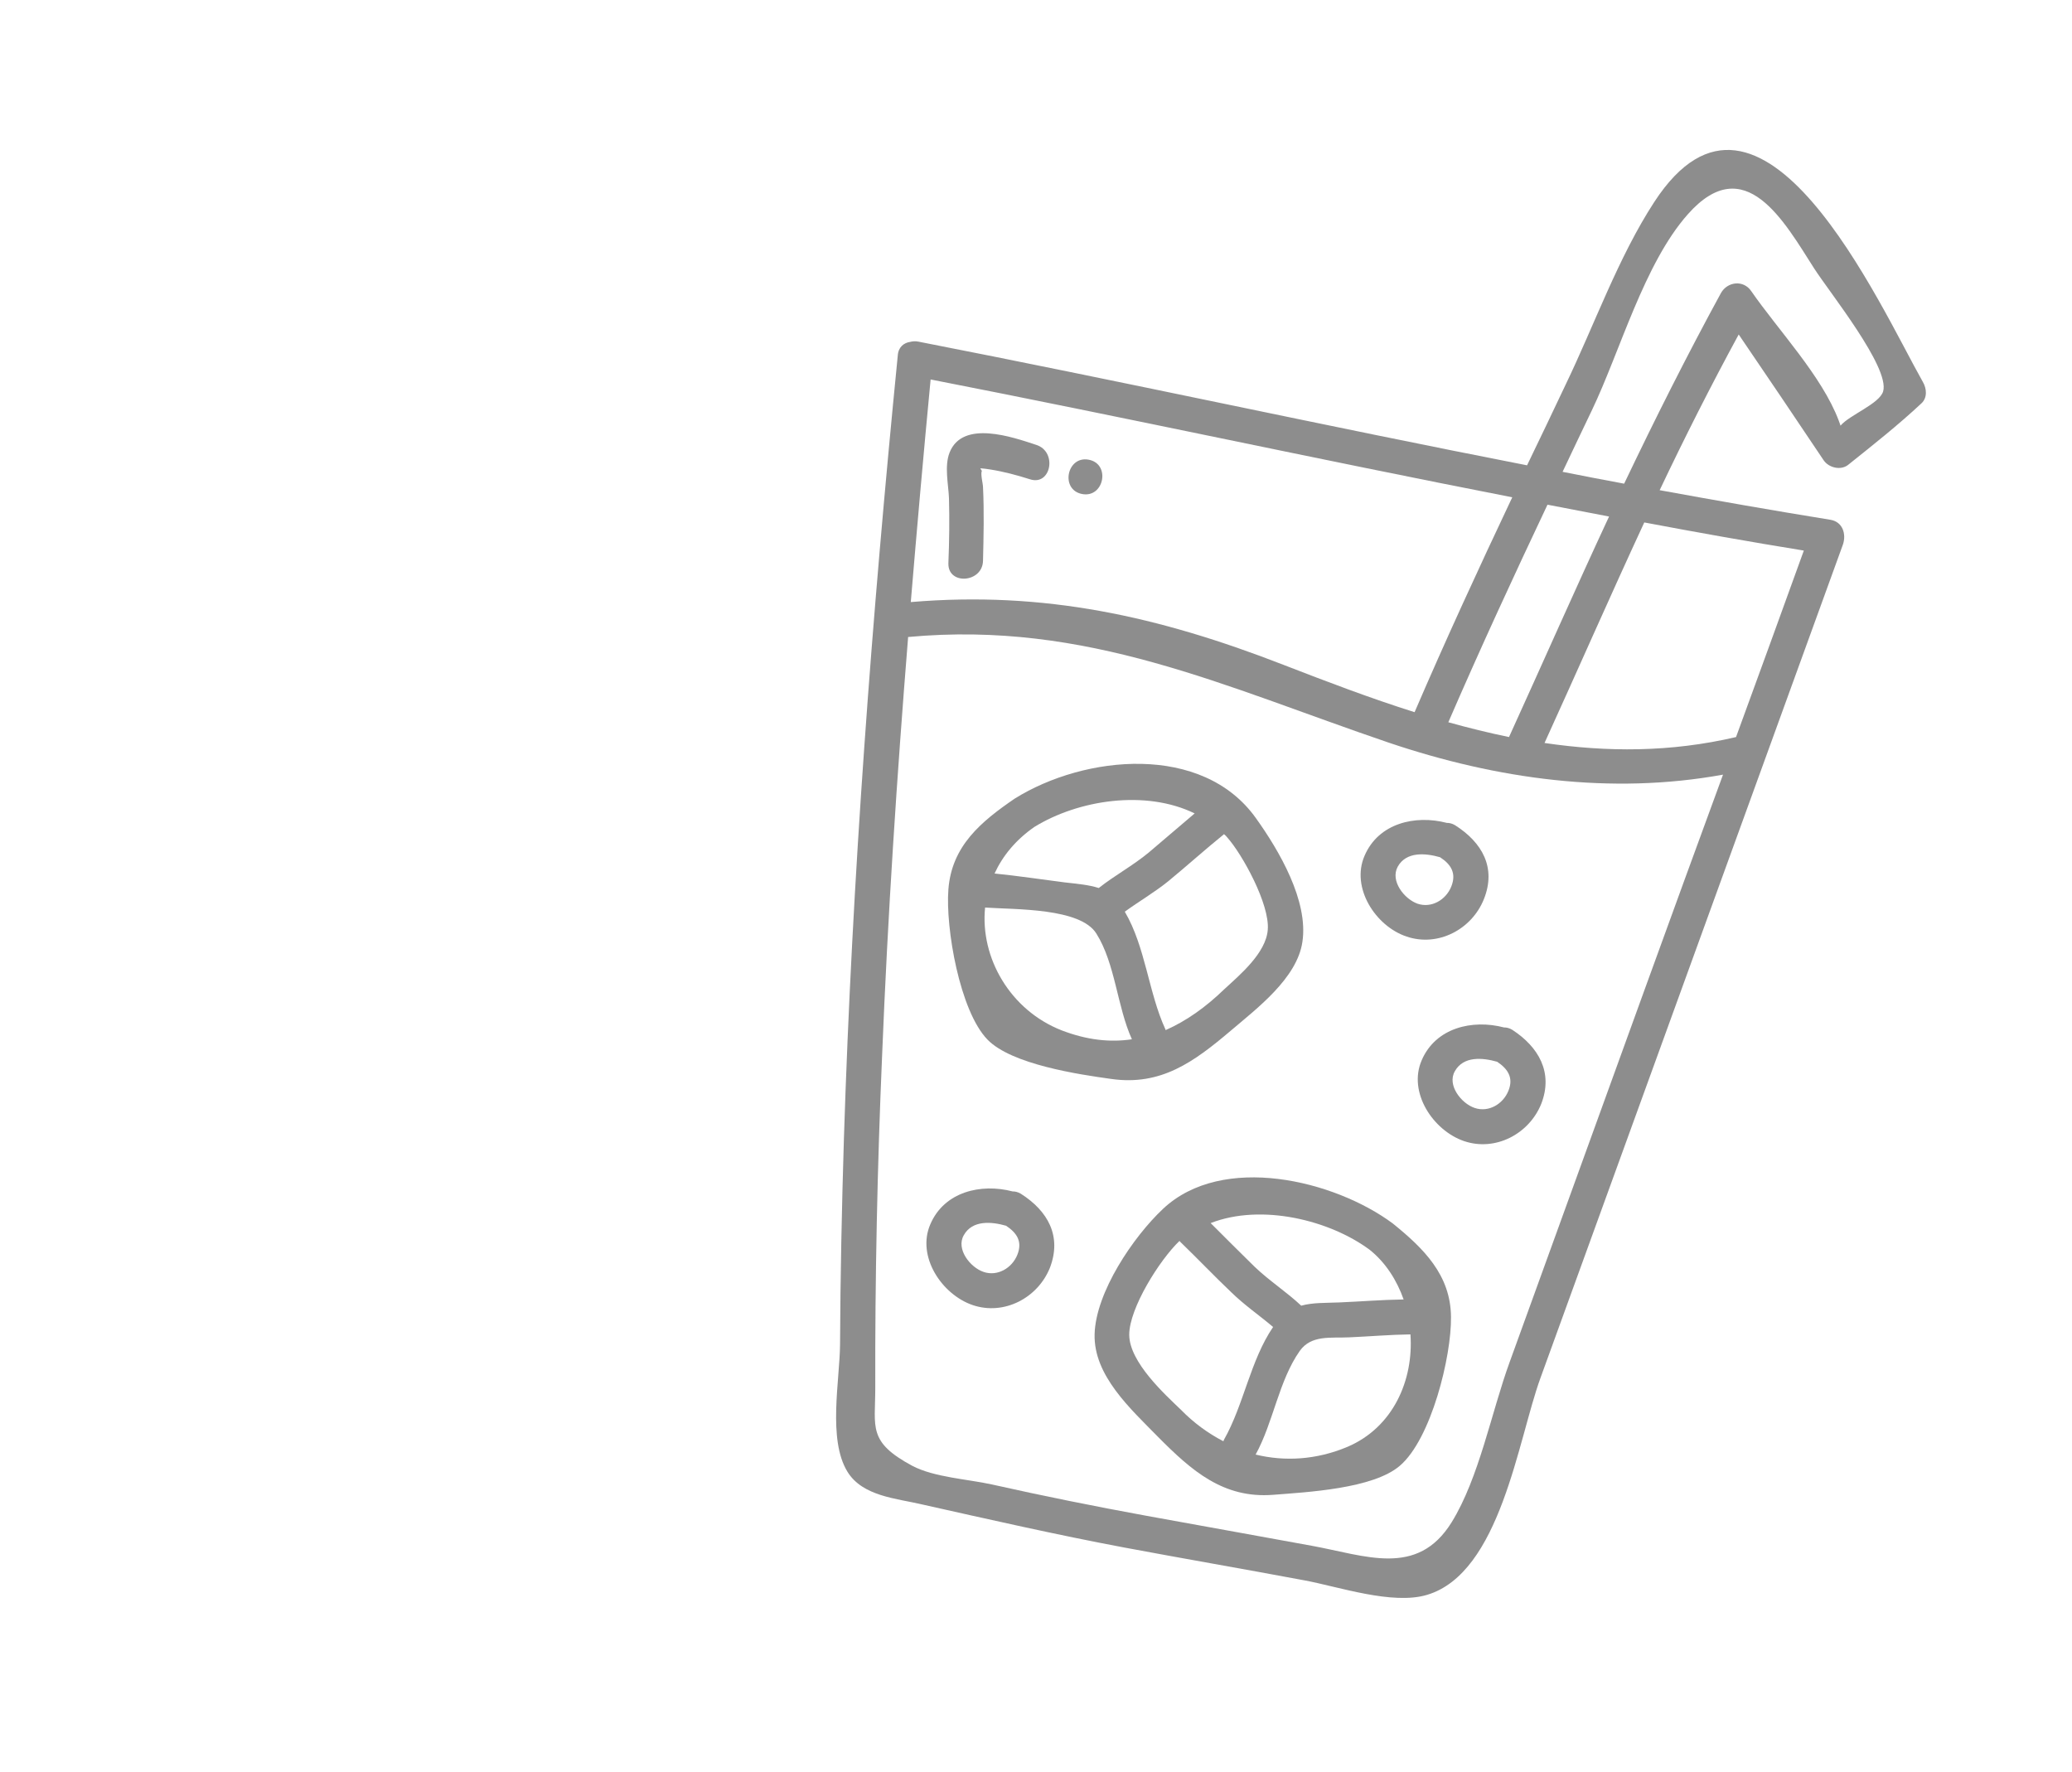
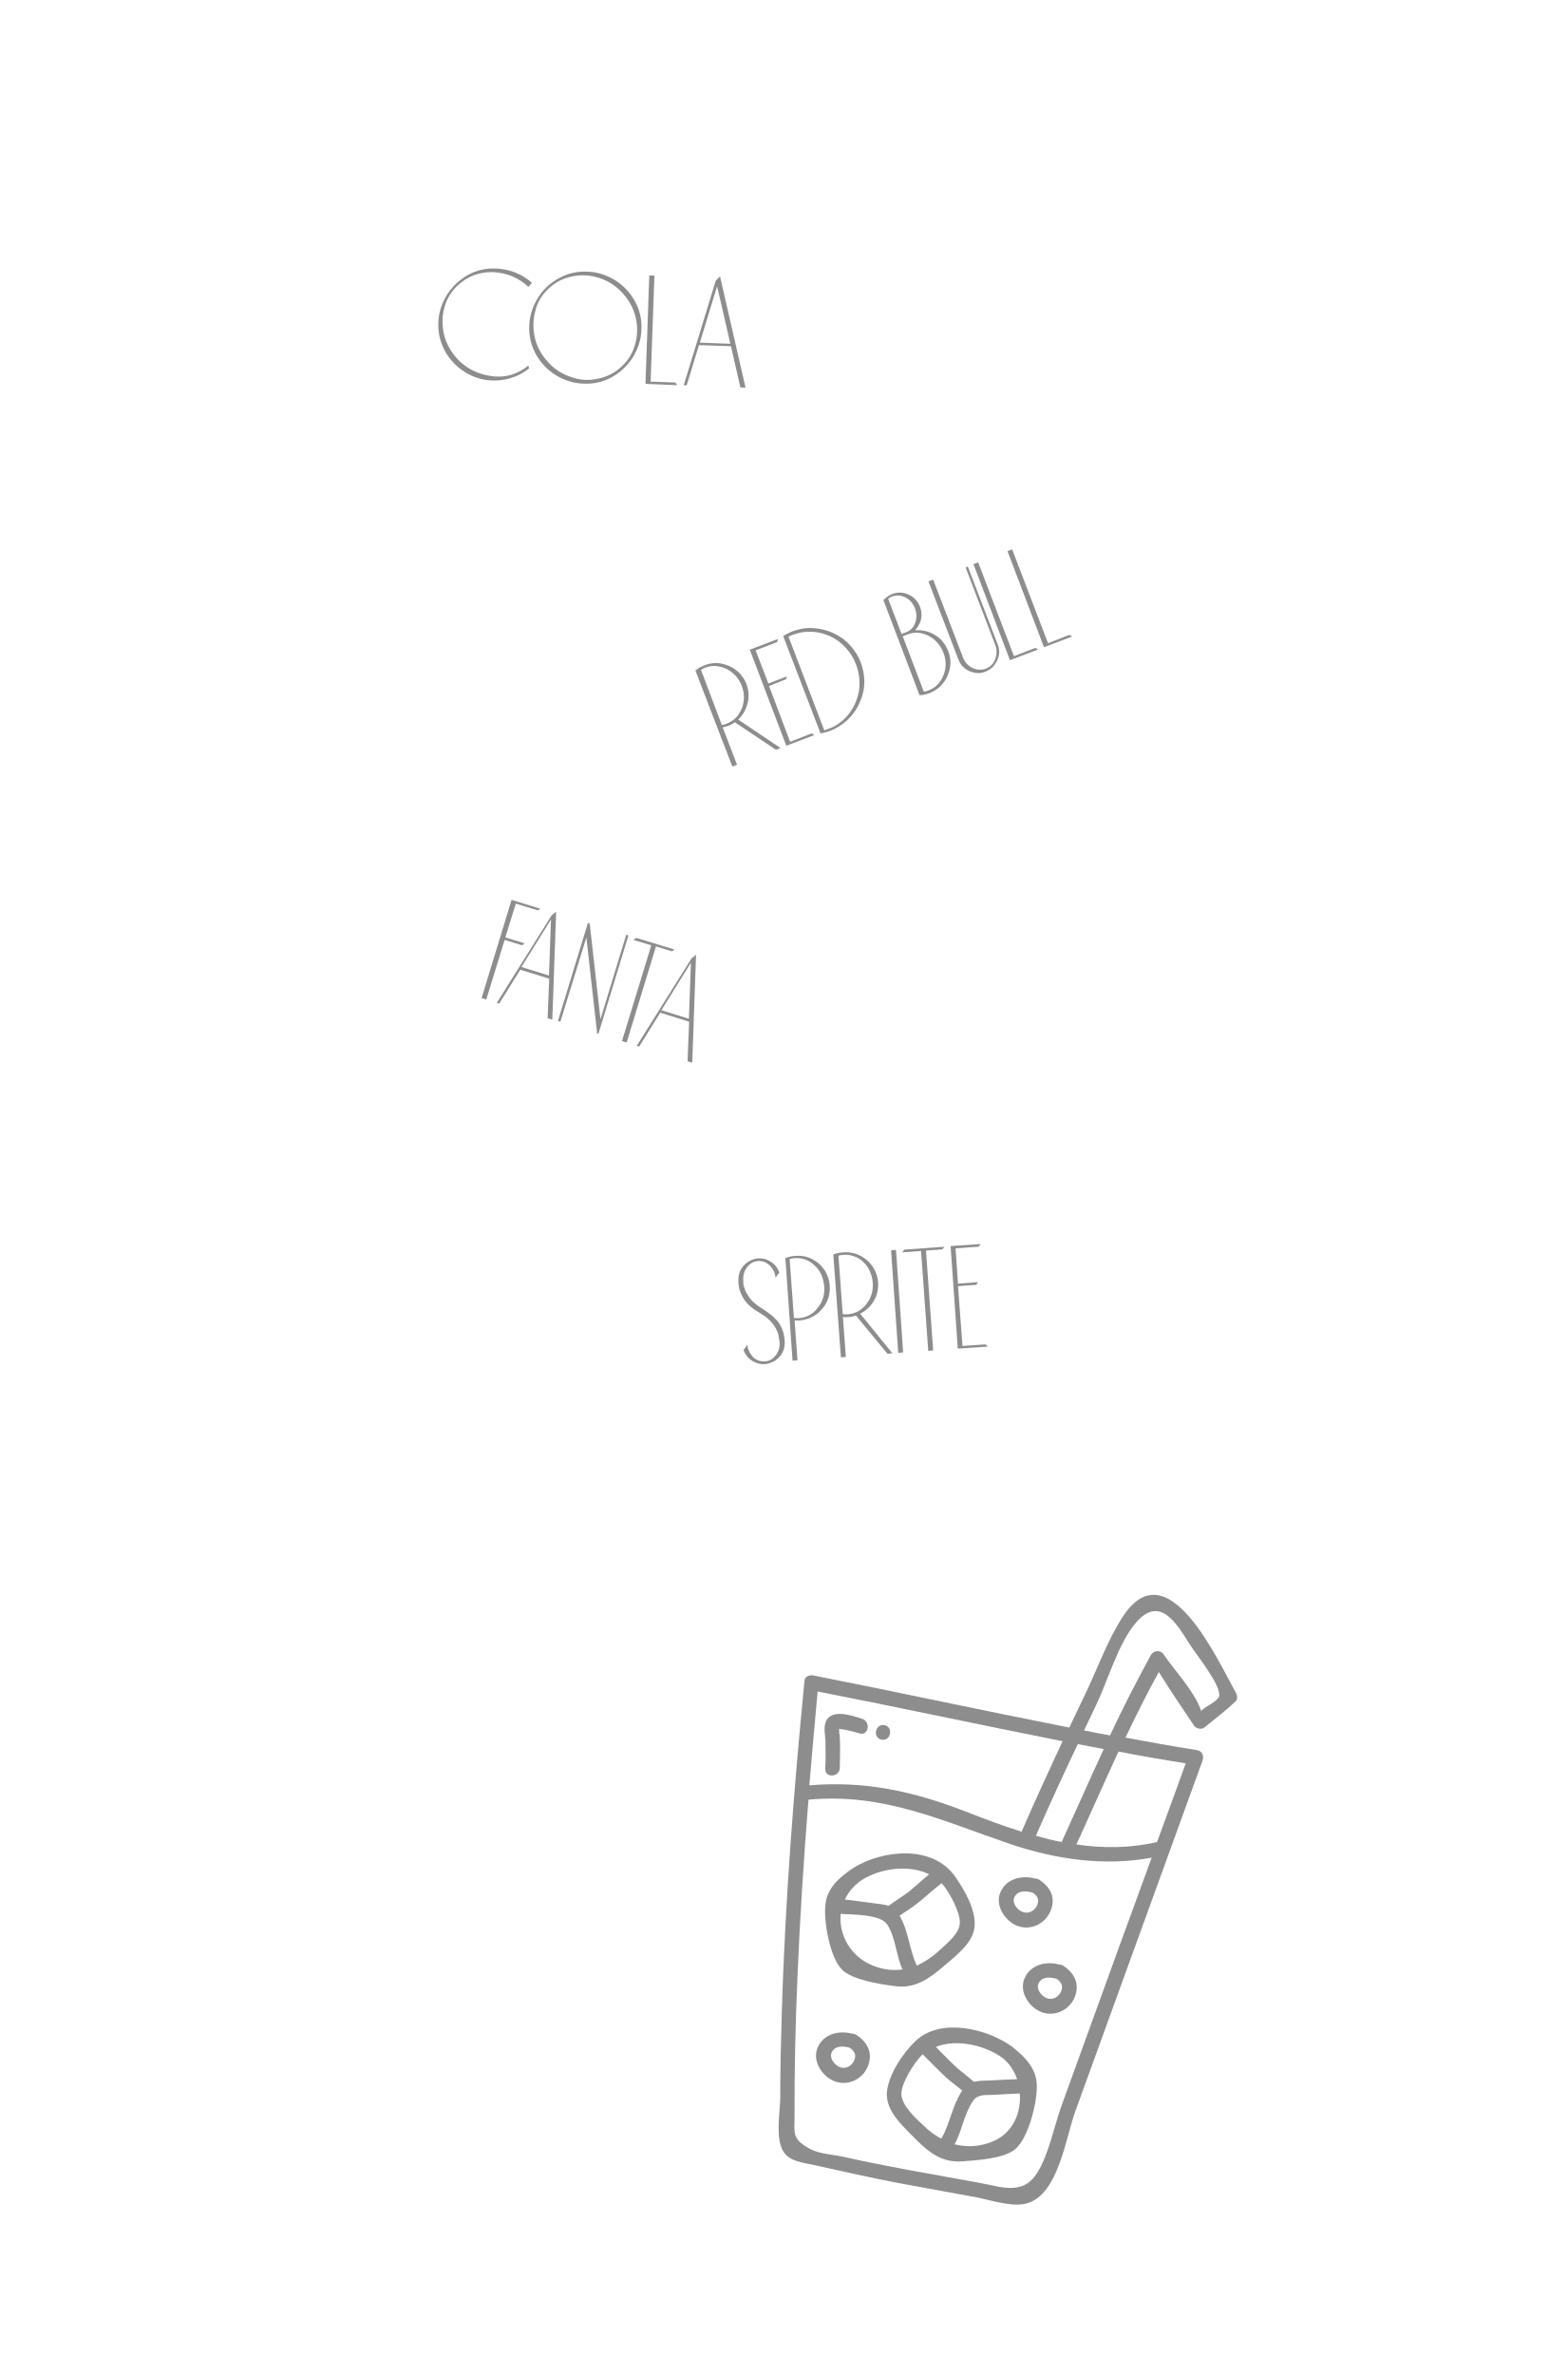
- <svg xmlns="http://www.w3.org/2000/svg" version="1.1" id="Слой_1" opacity="0.5" x="0px" y="0px" viewBox="0 0 700 598.6" style="enable-background:new 0 0 700 598.6;" xml:space="preserve">
+ <svg xmlns="http://www.w3.org/2000/svg" version="1.1" id="Слой_1" opacity="0.5" x="0px" y="0px" viewBox="0 0 700 1060.5" style="enable-background:new 0 0 700 1060.5;" xml:space="preserve">
  <style type="text/css">
	.st0{fill:#1C1C1C;}
+ 	.st1{fill:#1C1C1A;}
</style>
  <g>
-     <path class="st0" d="M415.8,348.2c8.8-7.5,22.4-17.7,24.2-30c2.1-13.9-7.9-30.9-15.7-41.8c-18-25.3-57.8-21.4-81.5-6.6   c-11.4,7.8-21.3,16-22.4,30.7c-1,12.9,3.8,41,13.2,50.7c8.1,8.4,30.9,11.8,41.8,13.3C392.2,366.9,403.3,358.8,415.8,348.2z    M403.6,274.8c-5.2,4.4-10.3,8.8-15.5,13.2c-5.3,4.4-11.6,7.8-16.9,12c-3.4-1.1-7.2-1.4-11.5-1.9c-7.9-1-15.7-2.2-23.7-3   c2.7-5.9,7.1-11.3,13.4-15.7C364.3,270.2,387,266.7,403.6,274.8z M358.7,348.1c-17.4-6.8-27.6-24.5-25.9-41.5   c10.3,0.7,32.2,0.1,37.6,8.8c6.4,10.2,7,24.7,12,35.7C375.1,352.2,367.3,351.4,358.7,348.1z M393.8,348c-0.1-0.1,0-0.2-0.1-0.3   C388,335.3,387,319.9,380,308c4.8-3.5,10-6.5,14.7-10.3c6.2-5.1,12.3-10.6,18.6-15.7c0.1-0.1,0.1-0.1,0.2-0.2   c0.4,0.3,0.8,0.7,1.1,1.1c5.1,5.7,14.4,22.6,13.7,31.2c-0.6,7.9-9.5,15.3-14.7,20.1C407.3,340.3,400.8,344.9,393.8,348z" />
-     <path class="st0" d="M470.5,413.3c-19.7-14.6-57.5-23.8-77.6-4.9c-10,9.4-22.7,28.1-23.1,42.3c-0.4,14,12.2,25.3,21.4,34.7   c11.4,11.5,22.1,20.9,38.9,19.6c11.3-0.9,33.7-2,42.8-9.8c10.6-9,17.5-37,17.3-50.3C490.1,430.7,480.9,421.7,470.5,413.3z    M462.7,422.2c5.4,4.3,9.2,10.3,11.5,16.8c-7.3,0.1-14.5,0.7-21.7,1c-4.6,0.2-8.9,0-12.9,1.1c-5-4.7-10.8-8.4-15.8-13.2   c-5-4.9-9.9-9.8-14.8-14.7C426.2,406.5,449.2,412.2,462.7,422.2z M381.5,450.9c0-8.9,10.2-25.2,17-31.7c0.1,0.2,0.1,0.3,0.3,0.4   c5.8,5.6,11.4,11.5,17.2,17c4.4,4.3,9.5,7.8,14.1,11.7c-7.7,11.3-9.9,26.3-16.6,38.1c-0.1,0.2-0.1,0.3-0.2,0.5   c-5.2-2.7-10-6.2-14.3-10.6C393.7,471.2,381.5,460.2,381.5,450.9z M455.2,488.8c-10.5,4.4-21.1,5-31,2.6c6-10.9,7.8-24.9,14.9-35   c3.9-5.5,10.5-4.3,16.7-4.6c6.9-0.3,13.7-0.9,20.7-1C477.6,466.2,470.7,482.2,455.2,488.8z" />
-     <path class="st0" d="M475.2,316.4c10.6,3.6,22-2.4,26.1-12.6c4.3-10.7-0.6-19.2-9.7-25c-1-0.6-1.9-0.8-2.8-0.8   c-10.7-2.8-23.1,0.1-27.8,11.1C456.3,299.9,464.7,312.9,475.2,316.4z M472.2,292.8c2.9-5.2,9.4-4.6,14.3-3.2   c3.7,2.4,5.6,5.4,3.8,9.9c-1.8,4.5-6.7,7.4-11.4,5.8C474.4,303.7,469.6,297.6,472.2,292.8z" />
-     <path class="st0" d="M510.9,347.9c-1-0.6-1.9-0.8-2.8-0.8c-10.7-2.8-23.1,0.1-27.8,11.1c-4.7,10.8,3.8,23.7,14.3,27.3   c10.6,3.6,22-2.4,26.1-12.6C524.8,362.3,519.8,353.7,510.9,347.9z M509.6,368.5c-1.8,4.5-6.7,7.4-11.4,5.8   c-4.5-1.5-9.4-7.7-6.7-12.4c2.9-5.2,9.4-4.6,14.3-3.2C509.4,361.1,511.4,364.1,509.6,368.5z" />
-     <path class="st0" d="M344.9,403.3c-1-0.6-1.9-0.8-2.8-0.8c-10.7-2.8-23.1,0.1-27.8,11.1c-4.7,10.8,3.8,23.7,14.3,27.3   c10.6,3.6,22-2.4,26.1-12.6C358.8,417.6,354,409.1,344.9,403.3z M343.7,423.9c-1.8,4.5-6.7,7.4-11.4,5.8c-4.5-1.5-9.4-7.7-6.7-12.4   c2.9-5.2,9.4-4.6,14.3-3.2C343.5,416.5,345.5,419.4,343.7,423.9z" />
-     <path class="st0" d="M616.1,155.5c1.7,2.5,5.7,3.5,8.2,1.6c8.5-6.8,17-13.5,24.9-20.9c2-1.9,1.7-5,0.4-7.2   c-14.5-25.6-54.7-116-90.7-60.8c-12.2,18.7-20.3,41.7-30,61.8c-4.3,9.1-8.6,18.1-13,27.2c-68.6-13.4-137-28.4-205.7-41.8   c-1-0.2-1.9-0.1-2.7,0.1c-2.1,0.3-4,1.7-4.2,4.6c-8.7,88.1-15.4,176.3-18.2,264.7c-0.7,23.1-1.2,46.3-1.3,69.4   c-0.1,12.2-4.2,32.1,2.5,43c5.1,8.3,16.5,9,25,11c22.8,5.1,45.6,10.3,68.5,14.6c20.3,3.8,40.6,7.3,60.9,11.1   c11.4,2.1,29.7,8.4,41.4,4.9c24.8-7.4,30.7-52.3,38.3-73.2c34.1-93.9,68.1-187.7,102.2-281.6c1.2-3.5,0-7.7-4.2-8.4   c-19.2-3.1-38.5-6.5-57.7-10c8.4-17.7,17.3-35.3,26.7-52.6C597,127.1,606.6,141.3,616.1,155.5z M489.3,244   c10.7-24.7,22-49.2,33.5-73.5c6.9,1.3,13.9,2.7,20.8,4c-11.5,24.7-22.5,49.7-33.8,74.5C503,247.6,496.1,245.9,489.3,244z    M477.9,240.6c-14.9-4.7-29.6-10.3-44.3-16c-42.2-16.4-80.8-25-125.9-21.2c2.1-25.1,4.3-50.1,6.7-75.2   c65.6,12.8,130.9,27,196.5,39.8C499.5,192.1,488.4,216.2,477.9,240.6z M529.6,406.1c-6.5,18-13.1,36.1-19.6,54.1   c-6.1,16.7-10.3,39.1-19.6,54.1c-11.6,18.7-29.1,11.2-47.3,7.9c-18.5-3.4-37.1-6.7-55.7-10.1c-17.5-3.2-34.9-6.7-52.3-10.6   c-8.1-1.8-19.5-2.4-26.9-6.3c-15.1-8.1-12.5-13-12.5-26.2c-0.1-37.4,0.7-74.8,2.3-112.2c1.9-47.3,5-94.4,8.8-141.6   c60.5-5.6,106.8,16.8,162.4,35.7c36.4,12.3,75,17.7,112.9,10.8C564.4,309.9,547,358.1,529.6,406.1z M609.4,186   c-7.6,21-15.2,42-22.9,63c-22.2,5.2-43.7,5.1-64.7,2c11.3-24.8,22.2-49.7,33.7-74.5C573.5,179.9,591.5,183.1,609.4,186z    M548.7,163.4c-6.9-1.3-13.9-2.6-20.8-4c3.3-7,6.6-13.9,9.9-20.8c9.5-19.8,17.6-49.5,32.4-66.2c19.3-21.8,32.6,2.5,42.7,18.3   c5.2,8.1,25.6,33.4,23.3,41.5c-1.2,4.2-11.4,8-14.4,11.6c-0.2-0.5-0.3-1-0.6-1.7c-5.7-15.1-20.4-30.5-29.6-43.8   c-2.6-3.8-8-3.2-10.2,0.7C569.9,120.1,559.1,141.6,548.7,163.4z" />
-     <path class="st0" d="M320.6,168.3c0.2,7.4,0.1,14.7-0.2,22c-0.2,7.5,11.6,6.6,11.7-0.9c0.2-8.2,0.4-16.6,0-24.8   c0-1.2-0.9-4.4-0.4-5.5c-0.1-0.3-0.4-0.6-0.5-0.9c1.1,0.1,2.2,0.2,3.3,0.4c4.5,0.7,9,1.9,13.4,3.3c7.2,2.4,9.4-9.3,2.2-11.6   c-7.9-2.6-24.9-8.6-29.3,2.6C319,157.5,320.4,163.5,320.6,168.3z" />
-     <path class="st0" d="M365.6,166.9c7.4,1.4,9.7-10.2,2.2-11.6C360.4,153.9,358.1,165.5,365.6,166.9z" />
+     <path class="st0" d="M421.7,877.8c4.9-4.2,12.5-9.9,13.5-16.7c1.2-7.7-4.4-17.2-8.7-23.3c-10-14.1-32.2-11.9-45.4-3.7   c-6.3,4.3-11.9,8.9-12.5,17.1c-0.6,7.2,2.1,22.8,7.4,28.2c4.5,4.7,17.2,6.6,23.3,7.4C408.6,888.2,414.8,883.7,421.7,877.8z    M415,836.9c-2.9,2.5-5.7,4.9-8.6,7.4c-3,2.5-6.5,4.3-9.4,6.7c-1.9-0.6-4-0.8-6.4-1.1c-4.4-0.6-8.7-1.2-13.2-1.7   c1.5-3.3,4-6.3,7.5-8.7C393.1,834.3,405.7,832.4,415,836.9z M389.9,877.7c-9.7-3.8-15.4-13.6-14.4-23.1c5.7,0.4,17.9,0.1,20.9,4.9   c3.6,5.7,3.9,13.8,6.7,19.9C399.1,880,394.7,879.6,389.9,877.7z M409.5,877.7c-0.1-0.1,0-0.1-0.1-0.2c-3.2-6.9-3.7-15.5-7.6-22.1   c2.7-1.9,5.6-3.6,8.2-5.7c3.5-2.8,6.8-5.9,10.4-8.7c0.1-0.1,0.1-0.1,0.1-0.1c0.2,0.2,0.4,0.4,0.6,0.6c2.8,3.2,8,12.6,7.6,17.4   c-0.3,4.4-5.3,8.5-8.2,11.2C417,873.4,413.4,875.9,409.5,877.7z" />
+     <path class="st0" d="M452.2,914c-11-8.1-32-13.3-43.2-2.7c-5.6,5.2-12.6,15.6-12.9,23.6c-0.2,7.8,6.8,14.1,11.9,19.3   c6.3,6.4,12.3,11.6,21.7,10.9c6.3-0.5,18.8-1.1,23.8-5.5c5.9-5,9.7-20.6,9.6-28C463.1,923.7,458,918.7,452.2,914z M447.9,919   c3,2.4,5.1,5.7,6.4,9.4c-4.1,0.1-8.1,0.4-12.1,0.6c-2.6,0.1-5,0-7.2,0.6c-2.8-2.6-6-4.7-8.8-7.4c-2.8-2.7-5.5-5.5-8.2-8.2   C427.5,910.2,440.3,913.4,447.9,919z M402.6,935c0-5,5.7-14,9.5-17.7c0.1,0.1,0.1,0.2,0.2,0.2c3.2,3.1,6.3,6.4,9.6,9.5   c2.5,2.4,5.3,4.3,7.9,6.5c-4.3,6.3-5.5,14.6-9.2,21.2c-0.1,0.1-0.1,0.2-0.1,0.3c-2.9-1.5-5.6-3.5-8-5.9   C409.4,946.3,402.6,940.1,402.6,935z M443.7,956.1c-5.8,2.5-11.7,2.8-17.3,1.4c3.3-6.1,4.3-13.9,8.3-19.5c2.2-3.1,5.8-2.4,9.3-2.6   c3.8-0.2,7.6-0.5,11.5-0.6C456.2,943.5,452.3,952.4,443.7,956.1z" />
+     <path class="st0" d="M454.8,860.1c5.9,2,12.3-1.3,14.5-7c2.4-6-0.3-10.7-5.4-13.9c-0.6-0.3-1.1-0.4-1.6-0.4   c-6-1.6-12.9,0.1-15.5,6.2C444.3,850.9,449,858.1,454.8,860.1z M453.2,846.9c1.6-2.9,5.2-2.6,8-1.8c2.1,1.3,3.1,3,2.1,5.5   s-3.7,4.1-6.3,3.2C454.4,853,451.7,849.6,453.2,846.9z" />
+     <path class="st0" d="M474.7,877.6c-0.6-0.3-1.1-0.4-1.6-0.4c-6-1.6-12.9,0.1-15.5,6.2c-2.6,6,2.1,13.2,8,15.2   c5.9,2,12.3-1.3,14.5-7C482.4,885.6,479.7,880.8,474.7,877.6z M474,889.1c-1,2.5-3.7,4.1-6.3,3.2c-2.5-0.8-5.2-4.3-3.7-6.9   c1.6-2.9,5.2-2.6,8-1.8C473.9,885,475,886.6,474,889.1z" />
+     <path class="st0" d="M382.3,908.5c-0.6-0.3-1.1-0.4-1.6-0.4c-6-1.6-12.9,0.1-15.5,6.2c-2.6,6,2.1,13.2,8,15.2   c5.9,2,12.3-1.3,14.5-7C390,916.4,387.3,911.7,382.3,908.5z M381.6,919.9c-1,2.5-3.7,4.1-6.3,3.2c-2.5-0.8-5.2-4.3-3.7-6.9   c1.6-2.9,5.2-2.6,8-1.8C381.5,915.8,382.6,917.4,381.6,919.9z" />
+     <path class="st0" d="M533.3,770.5c0.9,1.4,3.2,1.9,4.6,0.9c4.7-3.8,9.5-7.5,13.9-11.6c1.1-1.1,0.9-2.8,0.2-4   c-8.1-14.3-30.5-64.6-50.5-33.9c-6.8,10.4-11.3,23.2-16.7,34.4c-2.4,5.1-4.8,10.1-7.2,15.1c-38.2-7.5-76.3-15.8-114.5-23.3   c-0.6-0.1-1.1-0.1-1.5,0.1c-1.2,0.2-2.2,0.9-2.3,2.6c-4.8,49.1-8.6,98.2-10.1,147.4c-0.4,12.9-0.7,25.8-0.7,38.6   c-0.1,6.8-2.3,17.9,1.4,23.9c2.8,4.6,9.2,5,13.9,6.1c12.7,2.8,25.4,5.7,38.1,8.1c11.3,2.1,22.6,4.1,33.9,6.2   c6.3,1.2,16.5,4.7,23.1,2.7c13.8-4.1,17.1-29.1,21.3-40.8c19-52.3,37.9-104.5,56.9-156.8c0.7-1.9,0-4.3-2.3-4.7   c-10.7-1.7-21.4-3.6-32.1-5.6c4.7-9.9,9.6-19.7,14.9-29.3C522.6,754.7,528,762.6,533.3,770.5z M462.7,819.7   c6-13.8,12.3-27.4,18.7-40.9c3.8,0.7,7.7,1.5,11.6,2.2c-6.4,13.8-12.5,27.7-18.8,41.5C470.3,821.8,466.5,820.8,462.7,819.7z    M456.3,817.9c-8.3-2.6-16.5-5.7-24.7-8.9c-23.5-9.1-45-13.9-70.1-11.8c1.2-14,2.4-27.9,3.7-41.9c36.5,7.1,72.9,15,109.4,22.2   C468.4,790.8,462.2,804.3,456.3,817.9z M485.1,910c-3.6,10-7.3,20.1-10.9,30.1c-3.4,9.3-5.7,21.8-10.9,30.1   c-6.5,10.4-16.2,6.2-26.3,4.4c-10.3-1.9-20.7-3.7-31-5.6c-9.7-1.8-19.4-3.7-29.1-5.9c-4.5-1-10.9-1.3-15-3.5c-8.4-4.5-7-7.2-7-14.6   c-0.1-20.8,0.4-41.7,1.3-62.5c1.1-26.3,2.8-52.6,4.9-78.9c33.7-3.1,59.5,9.4,90.4,19.9c20.3,6.8,41.8,9.9,62.9,6   C504.5,856.4,494.8,883.3,485.1,910z M529.6,787.4c-4.2,11.7-8.5,23.4-12.8,35.1c-12.4,2.9-24.3,2.8-36,1.1   c6.3-13.8,12.4-27.7,18.8-41.5C509.6,784.1,519.6,785.8,529.6,787.4z M495.8,774.9c-3.8-0.7-7.7-1.4-11.6-2.2   c1.8-3.9,3.7-7.7,5.5-11.6c5.3-11,9.8-27.6,18-36.9c10.7-12.1,18.2,1.4,23.8,10.2c2.9,4.5,14.3,18.6,13,23.1   c-0.7,2.3-6.3,4.5-8,6.5c-0.1-0.3-0.2-0.6-0.3-0.9c-3.2-8.4-11.4-17-16.5-24.4c-1.4-2.1-4.5-1.8-5.7,0.4   C507.6,750.8,501.5,762.7,495.8,774.9z" />
+     <path class="st0" d="M368.7,777.6c0.1,4.1,0.1,8.2-0.1,12.3c-0.1,4.2,6.5,3.7,6.5-0.5c0.1-4.6,0.2-9.2,0-13.8   c0-0.7-0.5-2.5-0.2-3.1c-0.1-0.2-0.2-0.3-0.3-0.5c0.6,0.1,1.2,0.1,1.8,0.2c2.5,0.4,5,1.1,7.5,1.8c4,1.3,5.2-5.2,1.2-6.5   c-4.4-1.4-13.9-4.8-16.3,1.4C367.8,771.6,368.6,774.9,368.7,777.6z" />
+     <path class="st0" d="M393.8,776.8c4.1,0.8,5.4-5.7,1.2-6.5C390.9,769.6,389.6,776,393.8,776.8z" />
+   </g>
+   <g>
+     <path class="st1" d="M231.3,166.2c1.7-0.8,3.3-1.8,4.7-3l0.3,1.3c-1.9,1.5-3.9,2.7-6.1,3.6c-3.3,1.3-6.6,1.9-10.2,1.8   c-4.5-0.1-8.6-1.4-12.4-3.8c-3.8-2.4-6.7-5.5-8.9-9.4c-2.1-4-3.1-8.2-2.9-12.6c0.1-4.5,1.5-8.6,3.8-12.4c2.4-3.8,5.5-6.7,9.4-8.9   s8.2-3.1,12.6-2.9c6.1,0.3,11.5,2.4,16,6.4l-1.6,1.8c-4.5-4.2-9.7-6.3-15.8-6.6c-6.1-0.1-11.2,1.8-15.6,5.8c-3,2.8-5.1,6.1-6.1,10   c-1.1,3.9-1.1,7.9-0.2,12c1,4.1,3,7.6,5.9,10.9c3.6,3.8,7.9,6.2,12.9,7.3C222.3,168.7,227,168.3,231.3,166.2z" />
+     <path class="st1" d="M249.7,124.2c4-2.2,8.2-3.1,12.6-2.9c4.5,0.1,8.6,1.5,12.4,3.8c3.8,2.4,6.7,5.5,8.9,9.4   c2.2,4,3.1,8.2,2.9,12.6c-0.1,4.5-1.5,8.6-3.8,12.4c-2.4,3.8-5.5,6.7-9.4,8.9c-4,2.2-8.2,3.1-12.6,2.9c-4.5-0.1-8.7-1.5-12.5-3.8   c-3.8-2.4-6.7-5.5-8.9-9.4c-2.1-3.9-3.1-8.2-2.9-12.6c0.1-4.5,1.5-8.6,3.8-12.4C242.5,129.4,245.7,126.3,249.7,124.2z M267.1,169.1   c4-0.8,7.5-2.6,10.5-5.4c3-2.8,5.1-6.1,6.1-10.1c1.1-3.9,1.2-7.9,0.2-12c-1-4.1-3-7.6-5.9-10.8c-2.9-3.2-6.4-5.4-10.4-6.7   c-4-1.3-7.9-1.5-12-0.7c-4,0.8-7.5,2.6-10.5,5.4c-3,2.8-5.1,6.1-6,10.1c-1.1,3.9-1.1,7.9-0.2,12c1,4.1,3,7.6,5.9,10.8   s6.4,5.4,10.4,6.7C259.1,169.8,263.2,170,267.1,169.1z" />
+     <path class="st1" d="M301.6,170.8l0.9,1.2l-14.2-0.6L290,123l2.3,0.1l-1.7,47.3L301.6,170.8z" />
+     <path class="st1" d="M321.6,123.4l11.4,49.7l-2.3-0.1l-4.2-18.4l-14.3-0.5l-5.5,18l-1.3-0.1l14.3-46.7L321.6,123.4z M312.6,153   l13.6,0.5l-5.9-25.7L312.6,153z" />
+   </g>
+   <g>
+     <path class="st1" d="M310.6,299.4c1.2-1,2.4-1.7,4-2.3c3.7-1.5,7.4-1.3,11.1,0.3c3.6,1.6,6.2,4.3,7.7,8c1,2.8,1.3,5.7,0.5,8.6   c-0.7,2.9-2.1,5.4-4.2,7.3l18.9,12.7l-2,0.8l-18.4-12.3c-0.9,0.7-2,1.3-3.2,1.7c-0.7,0.2-1.5,0.5-2.2,0.6l6.4,16.7l-2.1,0.8   L310.6,299.4z M322.4,323.7c0.8-0.1,1.4-0.2,2.2-0.6c3.2-1.2,5.3-3.4,6.7-6.7c1.3-3.3,1.3-6.7,0-10.2c-0.7-1.7-1.6-3.2-2.8-4.5   c-1.2-1.3-2.5-2.3-4-3c-1.5-0.7-3-1.1-4.6-1.3s-3.2,0.1-4.8,0.7c-0.7,0.3-1.4,0.6-2,1L322.4,323.7z" />
+     <path class="st1" d="M352.9,331.2l9.6-3.7l1.3,0.7l-12.6,4.8l-16.3-42.9l12.6-4.8l-0.4,1.4l-9.6,3.7l5.7,14.8l8.3-3.2l-0.4,1.3   l-7.6,3L352.9,331.2z" />
+     <path class="st1" d="M372,282.6c3.9,1.8,7.1,4.3,9.5,7.8c2.5,3.3,3.9,7.2,4.4,11.4c0.5,4.2-0.2,8.2-2,12.1   c-1.5,3.3-3.6,6.1-6.2,8.3c-2.7,2.3-5.7,3.9-9,4.8c-0.7,0.2-1.6,0.4-2.2,0.5L349.8,284c0.6-0.4,1.3-0.7,2-1.1   c3.1-1.6,6.3-2.4,10-2.5C365.3,280.5,368.7,281.1,372,282.6z M370.4,325.3c3.5-1.3,6.5-3.6,8.9-6.7c2.3-3.1,3.8-6.6,4.4-10.4   c0.5-3.9,0.1-7.7-1.4-11.6c-1-2.8-2.6-5.3-4.7-7.5c-2-2.2-4.4-3.9-6.8-5c-2.5-1.1-5.2-1.9-8.1-2c-2.9-0.2-5.7,0.3-8.4,1.3   c-0.7,0.2-1.5,0.5-2.1,0.9l16,41.9C368.9,325.7,369.7,325.6,370.4,325.3z" />
+     <path class="st1" d="M410.4,281.4c2.8,0.1,5.5,0.9,7.9,2.6c2.4,1.6,4.1,3.9,5.2,6.7c1.5,3.7,1.3,7.4-0.3,11.1   c-1.6,3.6-4.3,6.2-8,7.7c-1.5,0.5-2.9,0.9-4.5,0.9L394.6,268c0.1-0.3,0.4-0.5,0.7-0.7c0.9-0.9,2-1.5,3.1-2c2.5-1,5-0.9,7.4,0.2   c2.5,1.1,4.1,2.9,5.1,5.4c0.7,1.7,0.8,3.4,0.6,5.2c-0.4,1.8-1.1,3.3-2.2,4.6c-0.1,0.3-0.5,0.6-0.7,0.8   C409,281.4,409.7,281.3,410.4,281.4z M414.7,308.3c3.2-1.2,5.3-3.4,6.7-6.7c1.3-3.3,1.3-6.7,0-10.1c-1.3-3.4-3.6-6-6.7-7.6   s-6.4-1.8-9.4-0.6l-2.1,0.8l9.4,24.7C413.2,308.8,414,308.6,414.7,308.3z M396.7,267.4l6,15.7l2.1-0.8c1.9-0.8,3.2-2.1,4-4.2   c0.7-2,0.7-4.3-0.1-6.4c-0.9-2.3-2.3-3.9-4.2-4.9c-2-1-3.9-1.2-5.8-0.5C397.9,266.5,397.3,266.9,396.7,267.4z" />
+     <path class="st1" d="M431.3,253.4l1-0.4l13.3,34.7c1,2.4,0.9,4.9-0.2,7.2c-1.1,2.4-2.8,4-5.2,5c-1.6,0.7-3.2,0.8-4.8,0.5   c-1.7-0.3-3.2-0.9-4.5-2c-1.3-1-2.3-2.4-2.9-4.1l-13.3-34.7l2.1-0.8l13.3,34.7c0.8,2.2,2.3,3.8,4.2,4.7c2,1,4,1.1,6,0.4   c2-0.8,3.5-2.2,4.2-4.3c0.8-2.1,0.9-4.2,0-6.4L431.3,253.4z" />
+     <path class="st1" d="M462.4,289.3l1.3,0.7l-12.6,4.8l-16.3-42.9l2.1-0.8l16,41.9L462.4,289.3z" />
+     <path class="st1" d="M477.6,283.5l1.3,0.7l-12.6,4.8l-16.3-42.9l2.1-0.8l16,41.9L477.6,283.5z" />
+   </g>
+   <g>
+     <path class="st1" d="M240.2,406.5l-9.8-3l-4.7,15.1l8.6,2.6l-1.1,0.9l-7.8-2.4l-8.2,26.6l-2.1-0.6l13.4-43.9l12.9,4L240.2,406.5z" />
+     <path class="st1" d="M248.4,407.1l-1.7,48.2l-2.1-0.6l0.7-17.7l-12.9-4l-9.4,15.1l-1.1-0.3l24.5-39.1L248.4,407.1z M232.9,431.8   l12.3,3.8l0.9-25L232.9,431.8z" />
+     <path class="st1" d="M279.7,417.4l1,0.3l-13.4,43.9l-0.7-0.3l0-0.9l-4.7-41.8l-11.6,37.6l-1.1-0.3l13.4-43.8l0.7,0.3l0.2,0.9   l4.7,41.8L279.7,417.4z" />
+     <path class="st1" d="M284.2,418.8l17.1,5.2l-1.2,0.8l-7.1-2.2l-13.1,42.9l-2.1-0.6l13.1-42.8l-8-2.4L284.2,418.8z" />
+     <path class="st1" d="M310.9,426.3l-1.7,48.2l-2.1-0.6l0.7-17.7l-12.9-4l-9.4,15.1l-1.1-0.3l24.5-39.1L310.9,426.3z M295.4,451.1   l12.3,3.8l0.9-25L295.4,451.1z" />
+   </g>
+   <g>
+     <path class="st1" d="M348.6,591.9c1.1,1.9,1.8,4.3,1.9,7.1c0.1,2.6-0.6,4.9-2.3,6.8c-1.7,1.9-3.9,3-6.4,3.3   c-1.7,0.1-3.3-0.1-4.8-0.9c-1.5-0.7-2.7-1.7-3.7-3.1c-0.6-0.7-0.9-1.5-1.2-2.3l1.7-2.3c0.2,1.7,0.7,3.2,1.7,4.4   c1.5,2.2,3.6,3.1,6.1,3c2-0.1,3.7-1.1,4.9-2.7c1.3-1.7,1.9-3.8,1.7-6c0-0.1,0-0.2-0.1-0.4c0-0.2,0-0.4-0.1-0.6   c0-0.2-0.1-0.4-0.1-0.7c0-0.3,0-0.6-0.1-0.8c0-0.3-0.1-0.7-0.2-0.9c-0.2-0.4-0.2-0.7-0.4-1.1c-0.2-0.5-0.3-0.8-0.5-1.2   c-0.7-1.4-1.6-2.6-2.6-3.6c-1-1-2-1.9-3.1-2.6s-2.2-1.4-3.2-2c-1.1-0.6-2.2-1.6-3.3-2.5c-1.1-1.1-2.1-2.3-2.8-3.7   c-1.2-2-1.9-4.3-1.9-7.1c-0.1-2.6,0.6-4.9,2.3-6.8c1.7-1.9,3.9-3,6.4-3.3c1.7-0.1,3.3,0.1,4.7,0.9c1.5,0.7,2.7,1.7,3.7,3.1   c0.5,0.7,0.9,1.5,1.2,2.3l-1.7,2.3c-0.2-1.7-0.7-3.2-1.7-4.4c-1.6-2.1-3.7-3.2-6.1-3c-2,0.1-3.7,1.1-4.9,2.7   c-1.3,1.7-1.9,3.8-1.7,6c0,0.1,0,0.2,0,0.5c0,0.3,0,0.5,0,0.7c0,0.2,0.1,0.5,0.1,0.8c0.1,0.4,0.1,0.7,0.3,1   c0.2,0.4,0.2,0.7,0.4,1.2c0.2,0.5,0.3,0.9,0.6,1.3c0.7,1.1,1.3,2.2,2.1,3.1s1.7,1.6,2.5,2.3c0.9,0.6,1.7,1.2,2.7,1.8   c1,0.6,1.8,1.2,2.7,1.9c0.9,0.6,1.8,1.3,2.7,2.3C347.2,589.7,348,590.7,348.6,591.9z" />
+     <path class="st1" d="M365.6,564.1c3,2.6,4.7,6,5,10c0.3,4-0.9,7.6-3.5,10.5c-2.6,3-6,4.7-9.9,5c-0.8,0-1.5,0.1-2.3,0l1.3,17.8   l-2.2,0.2l-3.2-45.8c1.4-0.6,2.9-1,4.5-1C359.1,560.4,362.5,561.6,365.6,564.1z M365.3,583.9c2.2-2.8,3.2-6,2.8-9.7   c-0.3-3.7-1.7-6.8-4.2-9.1c-2.6-2.5-5.6-3.5-8.9-3.3c-0.8,0-1.6,0.2-2.3,0.4l1.9,26.3c0.7,0.1,1.5,0.1,2.2,0.1   C360.4,588.3,363.2,586.7,365.3,583.9z" />
+     <path class="st1" d="M372.2,560.2c1.3-0.6,2.8-0.9,4.5-1c3.9-0.3,7.5,0.9,10.5,3.5s4.7,6,5,9.9c0.2,3-0.4,5.7-1.9,8.3   c-1.5,2.6-3.6,4.4-6.1,5.7l14.4,17.7l-2.2,0.2l-14.1-17.1c-1.2,0.4-2.3,0.7-3.5,0.7c-0.8,0-1.5,0.1-2.3,0l1.3,17.8l-2.2,0.2   L372.2,560.2z M376.4,586.8c0.7,0.1,1.5,0.1,2.2,0.1c3.3-0.3,6.1-1.7,8.3-4.5c2.2-2.8,3.2-6,2.9-9.7c-0.1-1.8-0.6-3.6-1.3-5.1   c-0.7-1.6-1.7-3-2.9-4.1c-1.1-1.1-2.5-2-4.1-2.5c-1.6-0.6-3.1-0.8-4.8-0.7c-0.8,0-1.6,0.2-2.2,0.4L376.4,586.8z" />
+     <path class="st1" d="M401.2,604.1l-3.2-45.8l2.2-0.2l3.2,45.8L401.2,604.1z" />
+     <path class="st1" d="M403.9,558l17.9-1.3l-0.9,1.2l-7.3,0.5l3.2,44.6l-2.2,0.2l-3.2-44.6l-8.4,0.6L403.9,558z" />
+     <path class="st1" d="M429.9,601l10.3-0.7l1,1l-13.4,0.9l-3.2-45.8l13.4-0.9l-0.9,1.2l-10.3,0.7l1.1,15.8l8.9-0.7l-0.7,1.2l-8.2,0.6   L429.9,601z" />
  </g>
</svg>
